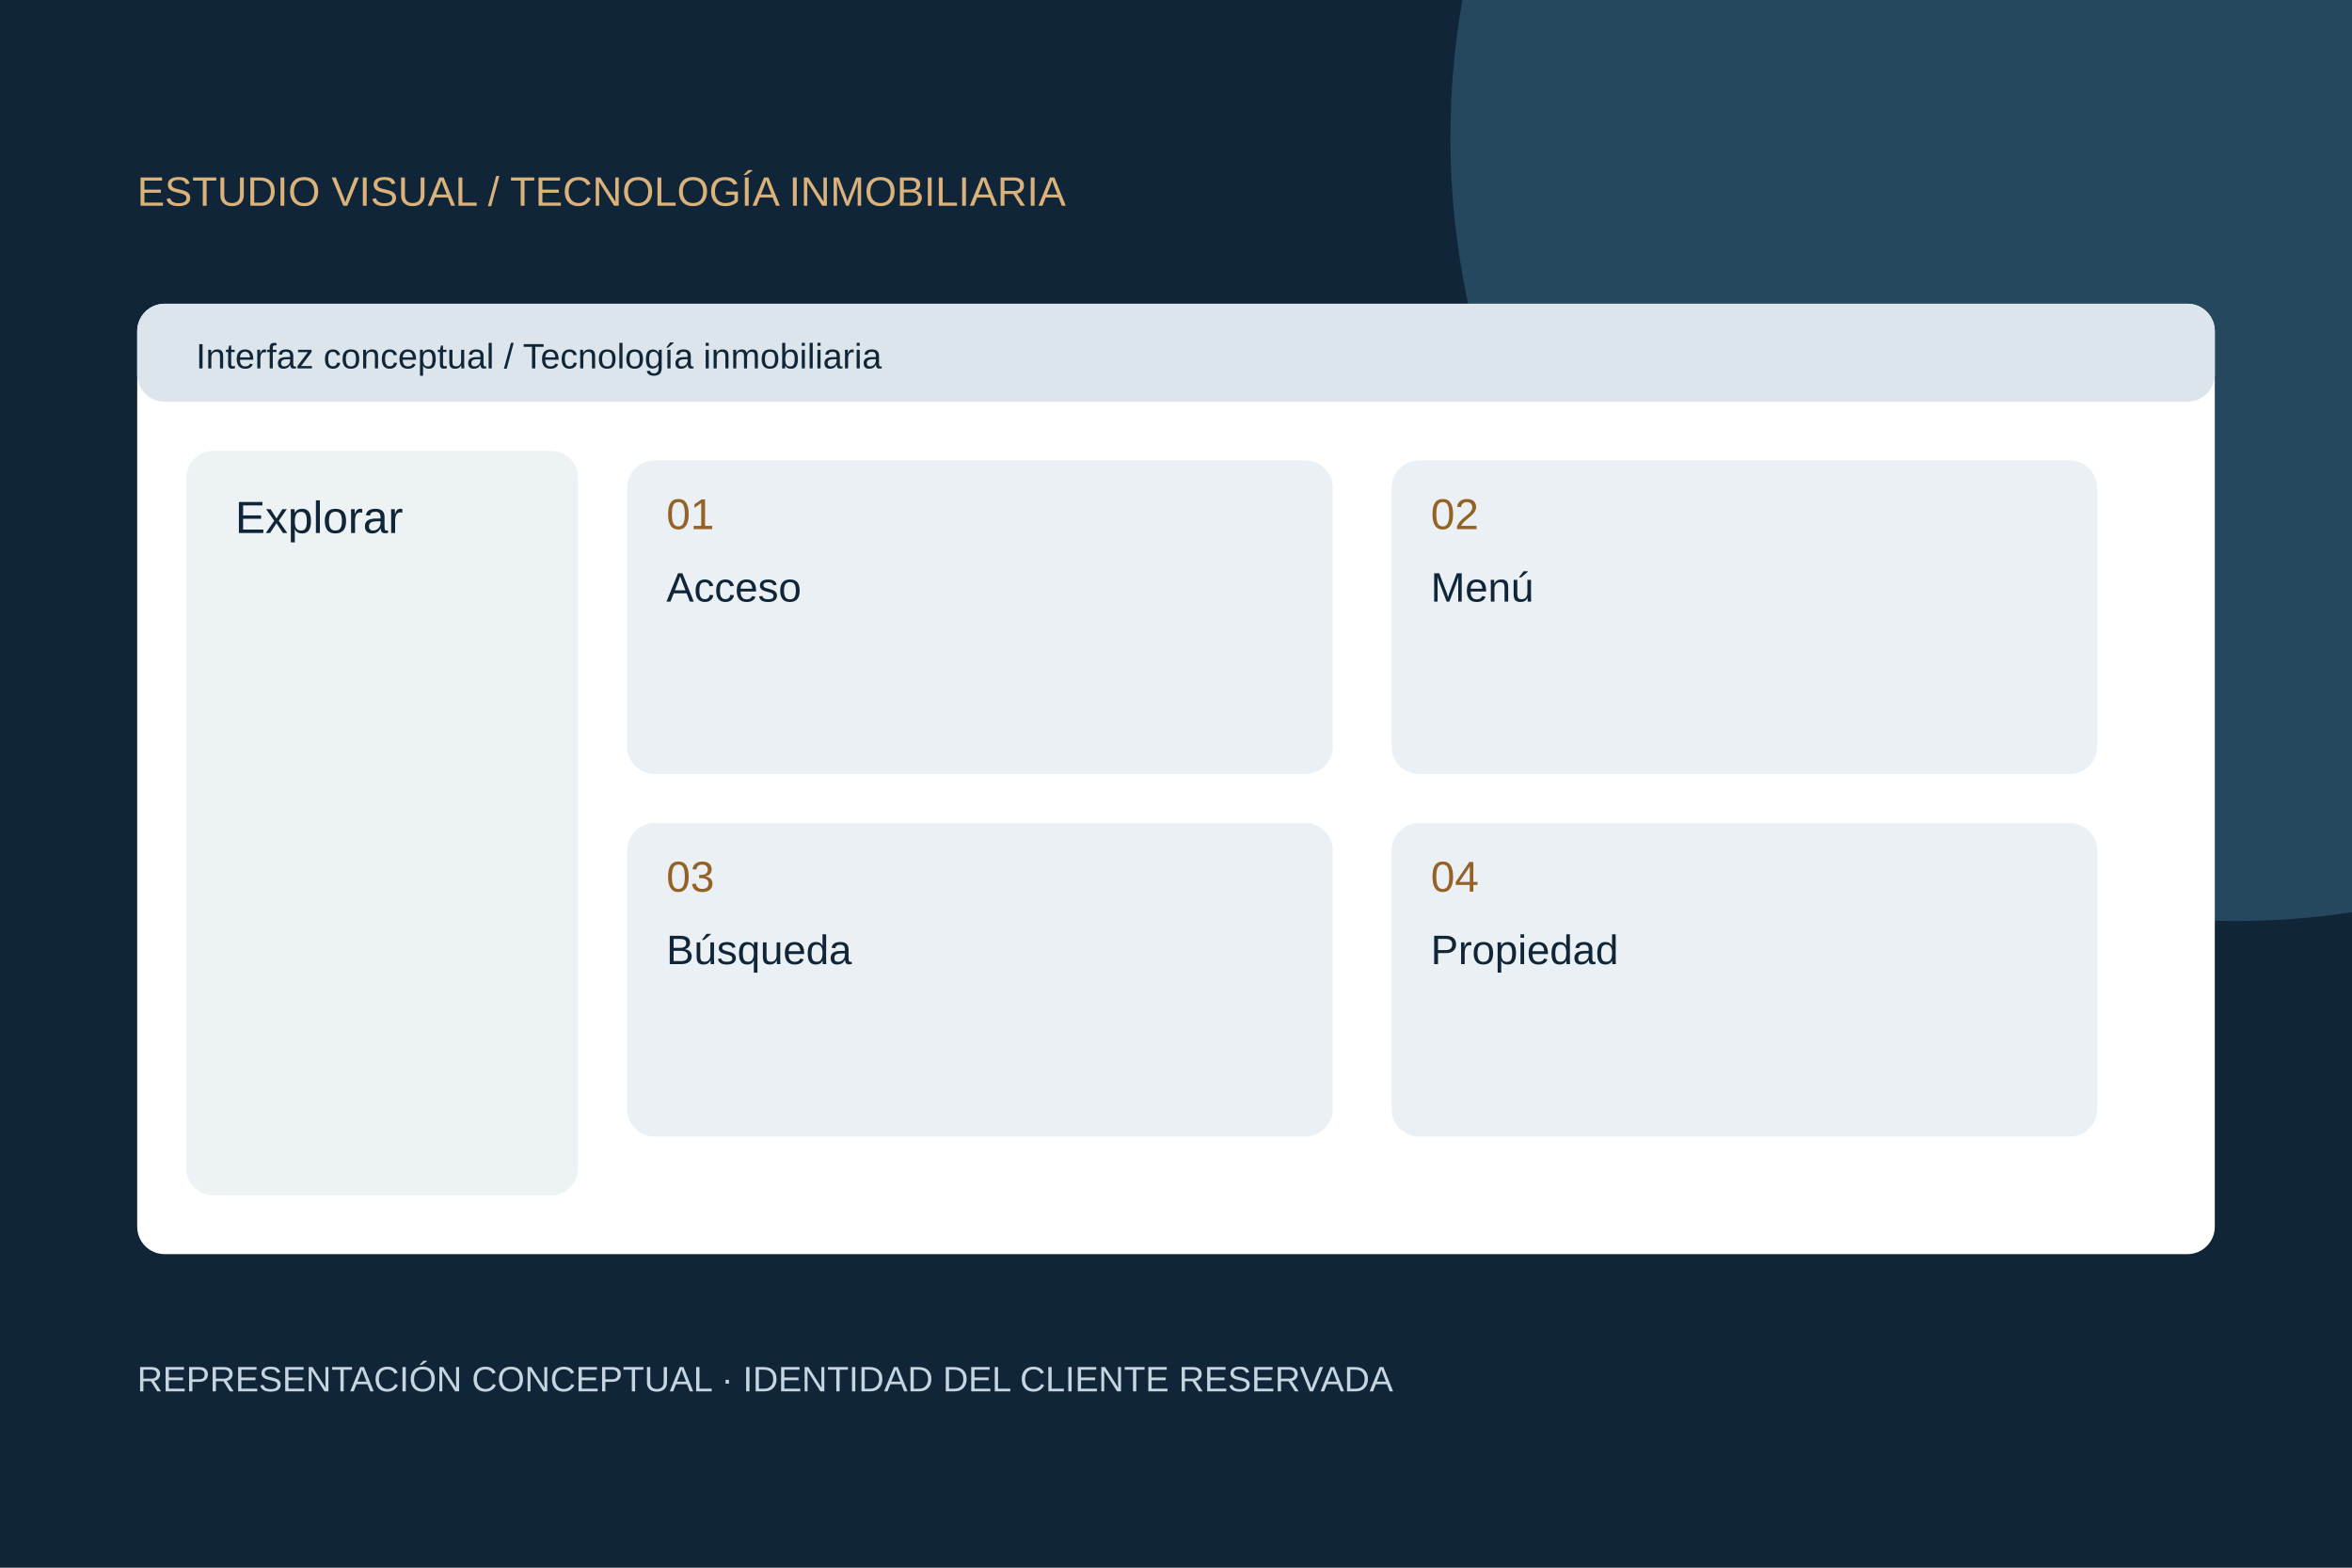
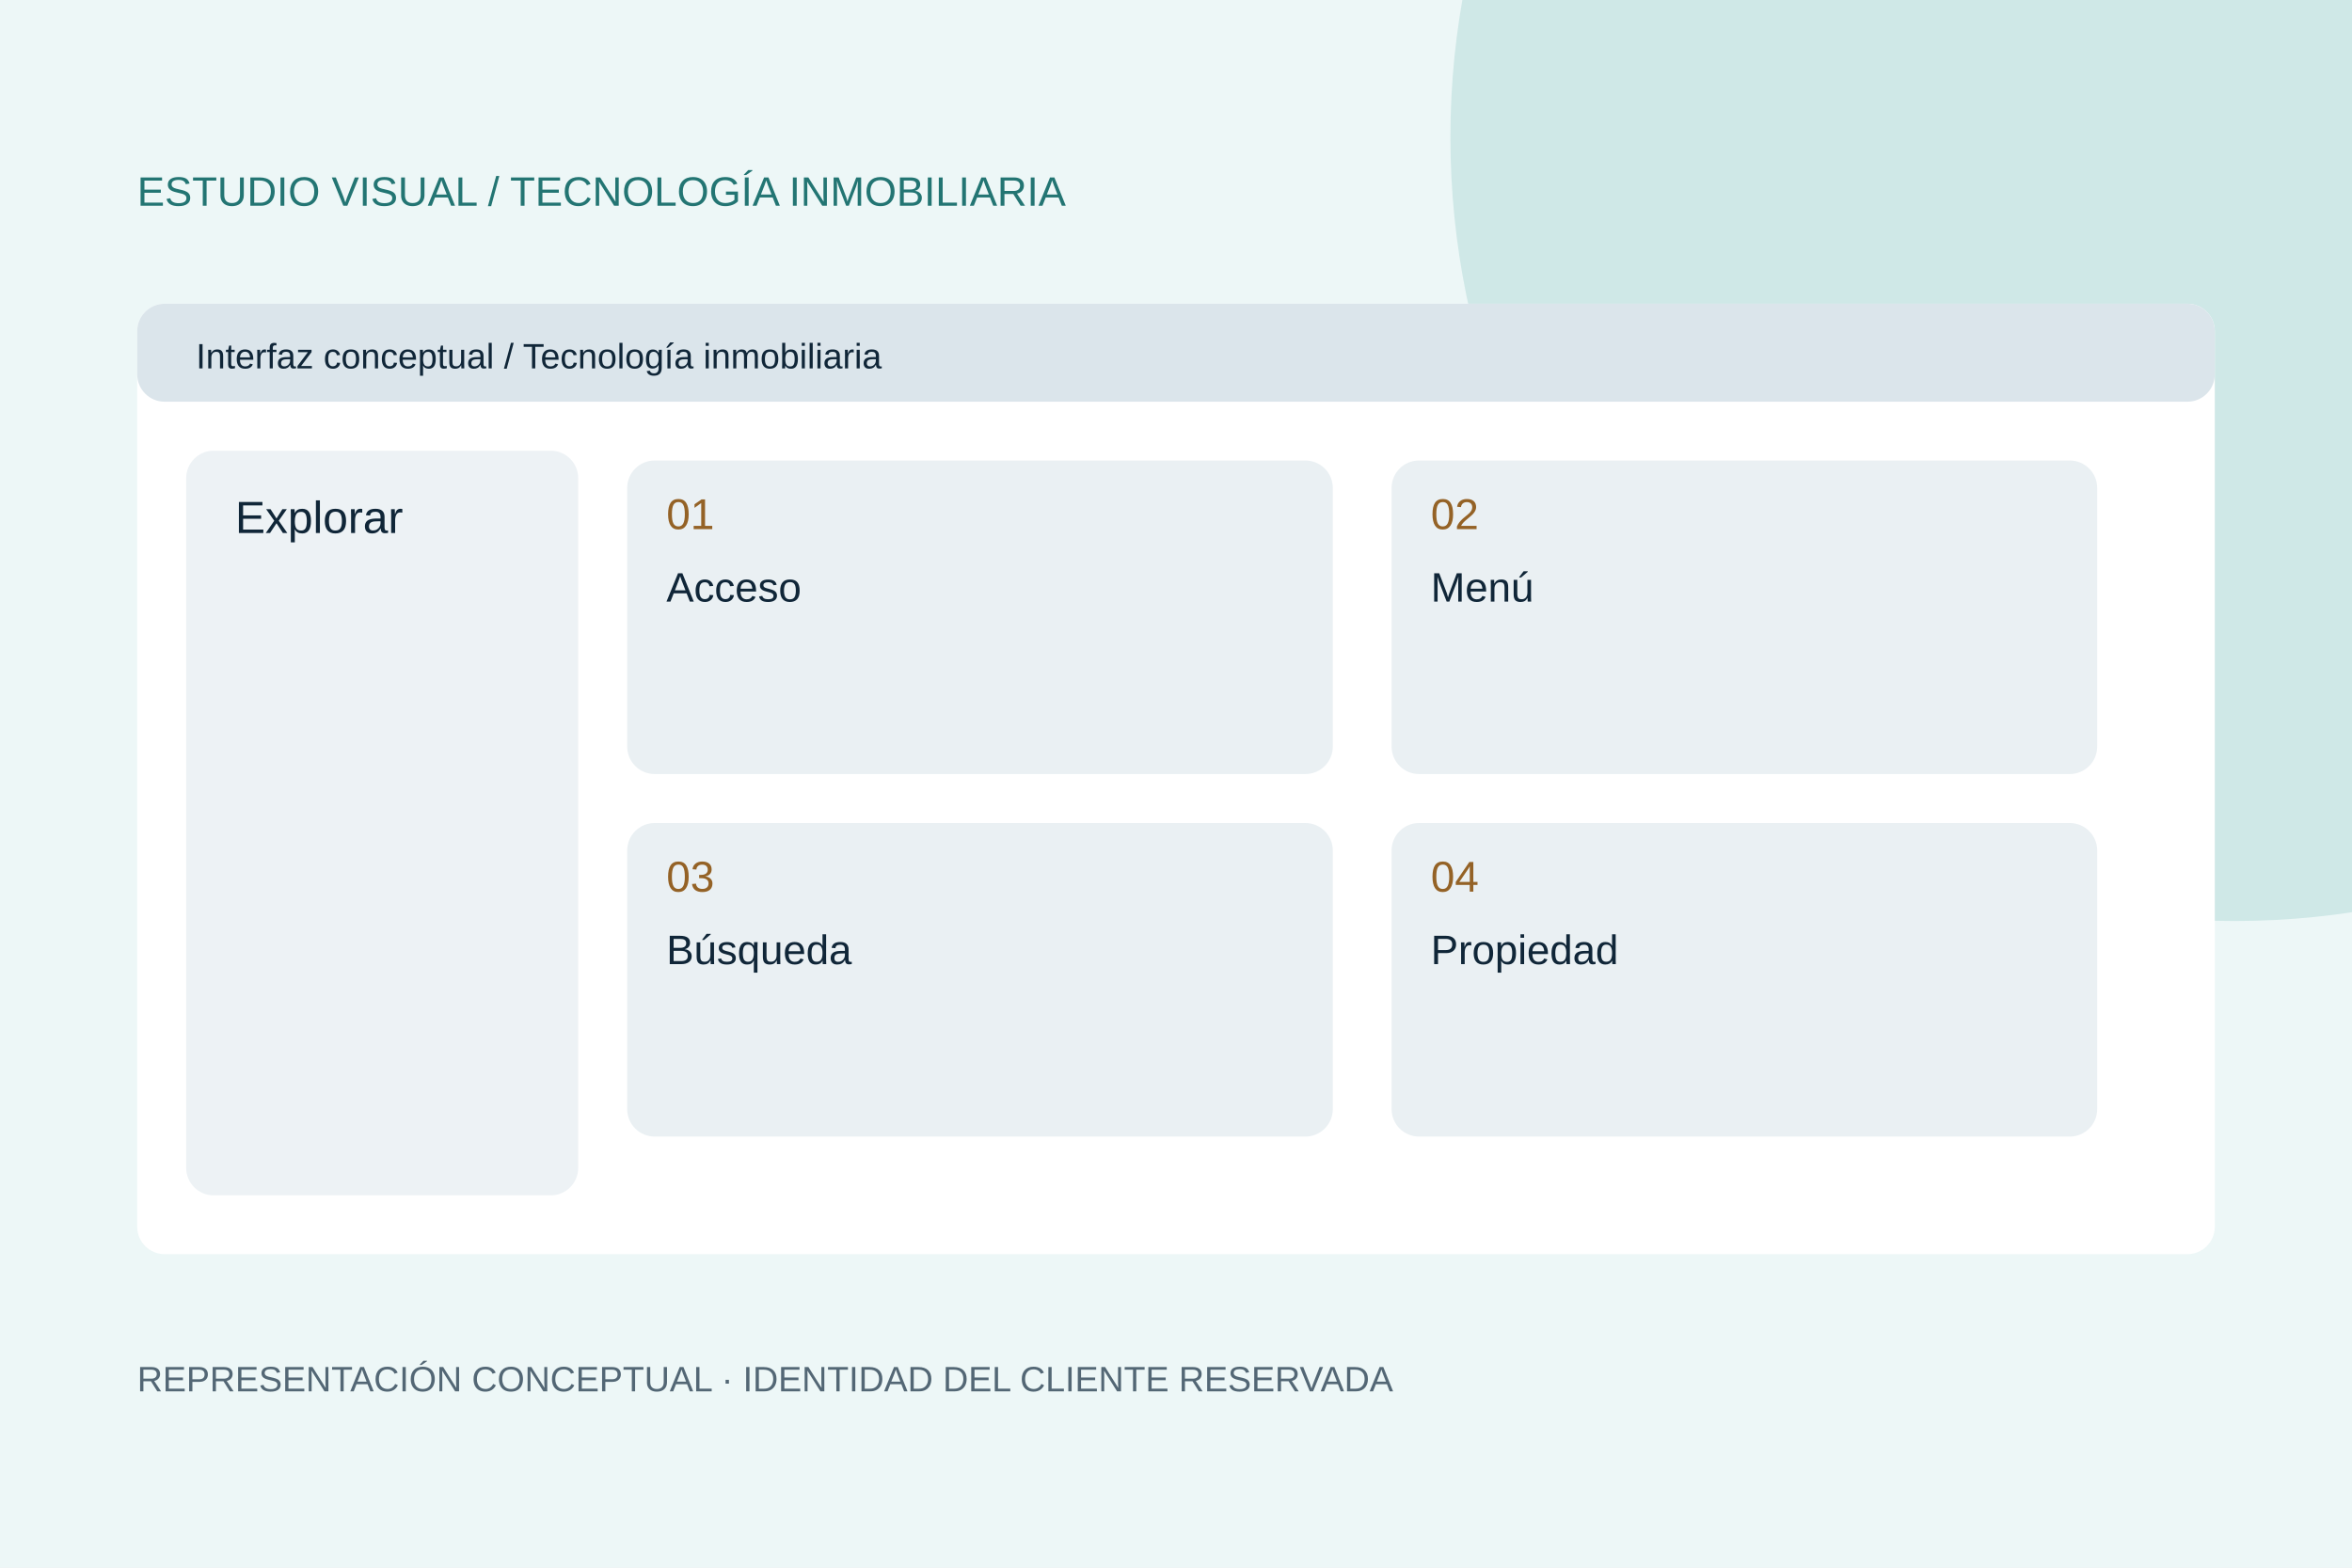
<svg xmlns="http://www.w3.org/2000/svg" width="1200" height="800" viewBox="0 0 1200 800">
-   <rect width="1200" height="800" fill="#102638" />
-   <circle cx="1140" cy="70" r="400" fill="#25485e" />
+   <rect width="1200" height="800" fill="#edf7f7" />
+   <circle cx="1140" cy="70" r="400" fill="#cfe8e7" />
  <style>text{font-family:Arial,sans-serif} .label{fill:#536775;font-size:19px}.title{fill:#102638;font-size:25px;font-weight:bold}</style>
-   <text x="70" y="105" fill="#dcb27b" font-size="21">ESTUDIO VISUAL / TECNOLOGÍA INMOBILIARIA</text>
+   <text x="70" y="105" fill="#237573" font-size="21">ESTUDIO VISUAL / TECNOLOGÍA INMOBILIARIA</text>
  <rect x="70" y="155" width="1060" height="485" rx="14" fill="#fff" />
  <rect x="70" y="155" width="1060" height="50" rx="14" fill="#dbe5eb" />
  <text x="100" y="188" fill="#102638" font-size="18">Interfaz conceptual / Tecnología inmobiliaria</text>
  <rect x="95" y="230" width="200" height="380" rx="14" fill="#edf2f5" />
  <text x="120" y="272" fill="#102638" font-size="23">Explorar</text>
  <rect x="320" y="235" width="360" height="160" rx="14" fill="#eaf0f3" />
  <text x="340" y="270" fill="#946226" font-size="22">01</text>
  <text x="340" y="307" fill="#102638" font-size="21">Acceso</text>
  <rect x="710" y="235" width="360" height="160" rx="14" fill="#eaf0f3" />
  <text x="730" y="270" fill="#946226" font-size="22">02</text>
  <text x="730" y="307" fill="#102638" font-size="21">Menú</text>
  <rect x="320" y="420" width="360" height="160" rx="14" fill="#eaf0f3" />
  <text x="340" y="455" fill="#946226" font-size="22">03</text>
  <text x="340" y="492" fill="#102638" font-size="21">Búsqueda</text>
  <rect x="710" y="420" width="360" height="160" rx="14" fill="#eaf0f3" />
  <text x="730" y="455" fill="#946226" font-size="22">04</text>
  <text x="730" y="492" fill="#102638" font-size="21">Propiedad</text>
-   <text x="70" y="710" fill="#c6d5df" font-size="18">REPRESENTACIÓN CONCEPTUAL · IDENTIDAD DEL CLIENTE RESERVADA</text>
+   <text x="70" y="710" fill="#536775" font-size="18">REPRESENTACIÓN CONCEPTUAL · IDENTIDAD DEL CLIENTE RESERVADA</text>
</svg>
